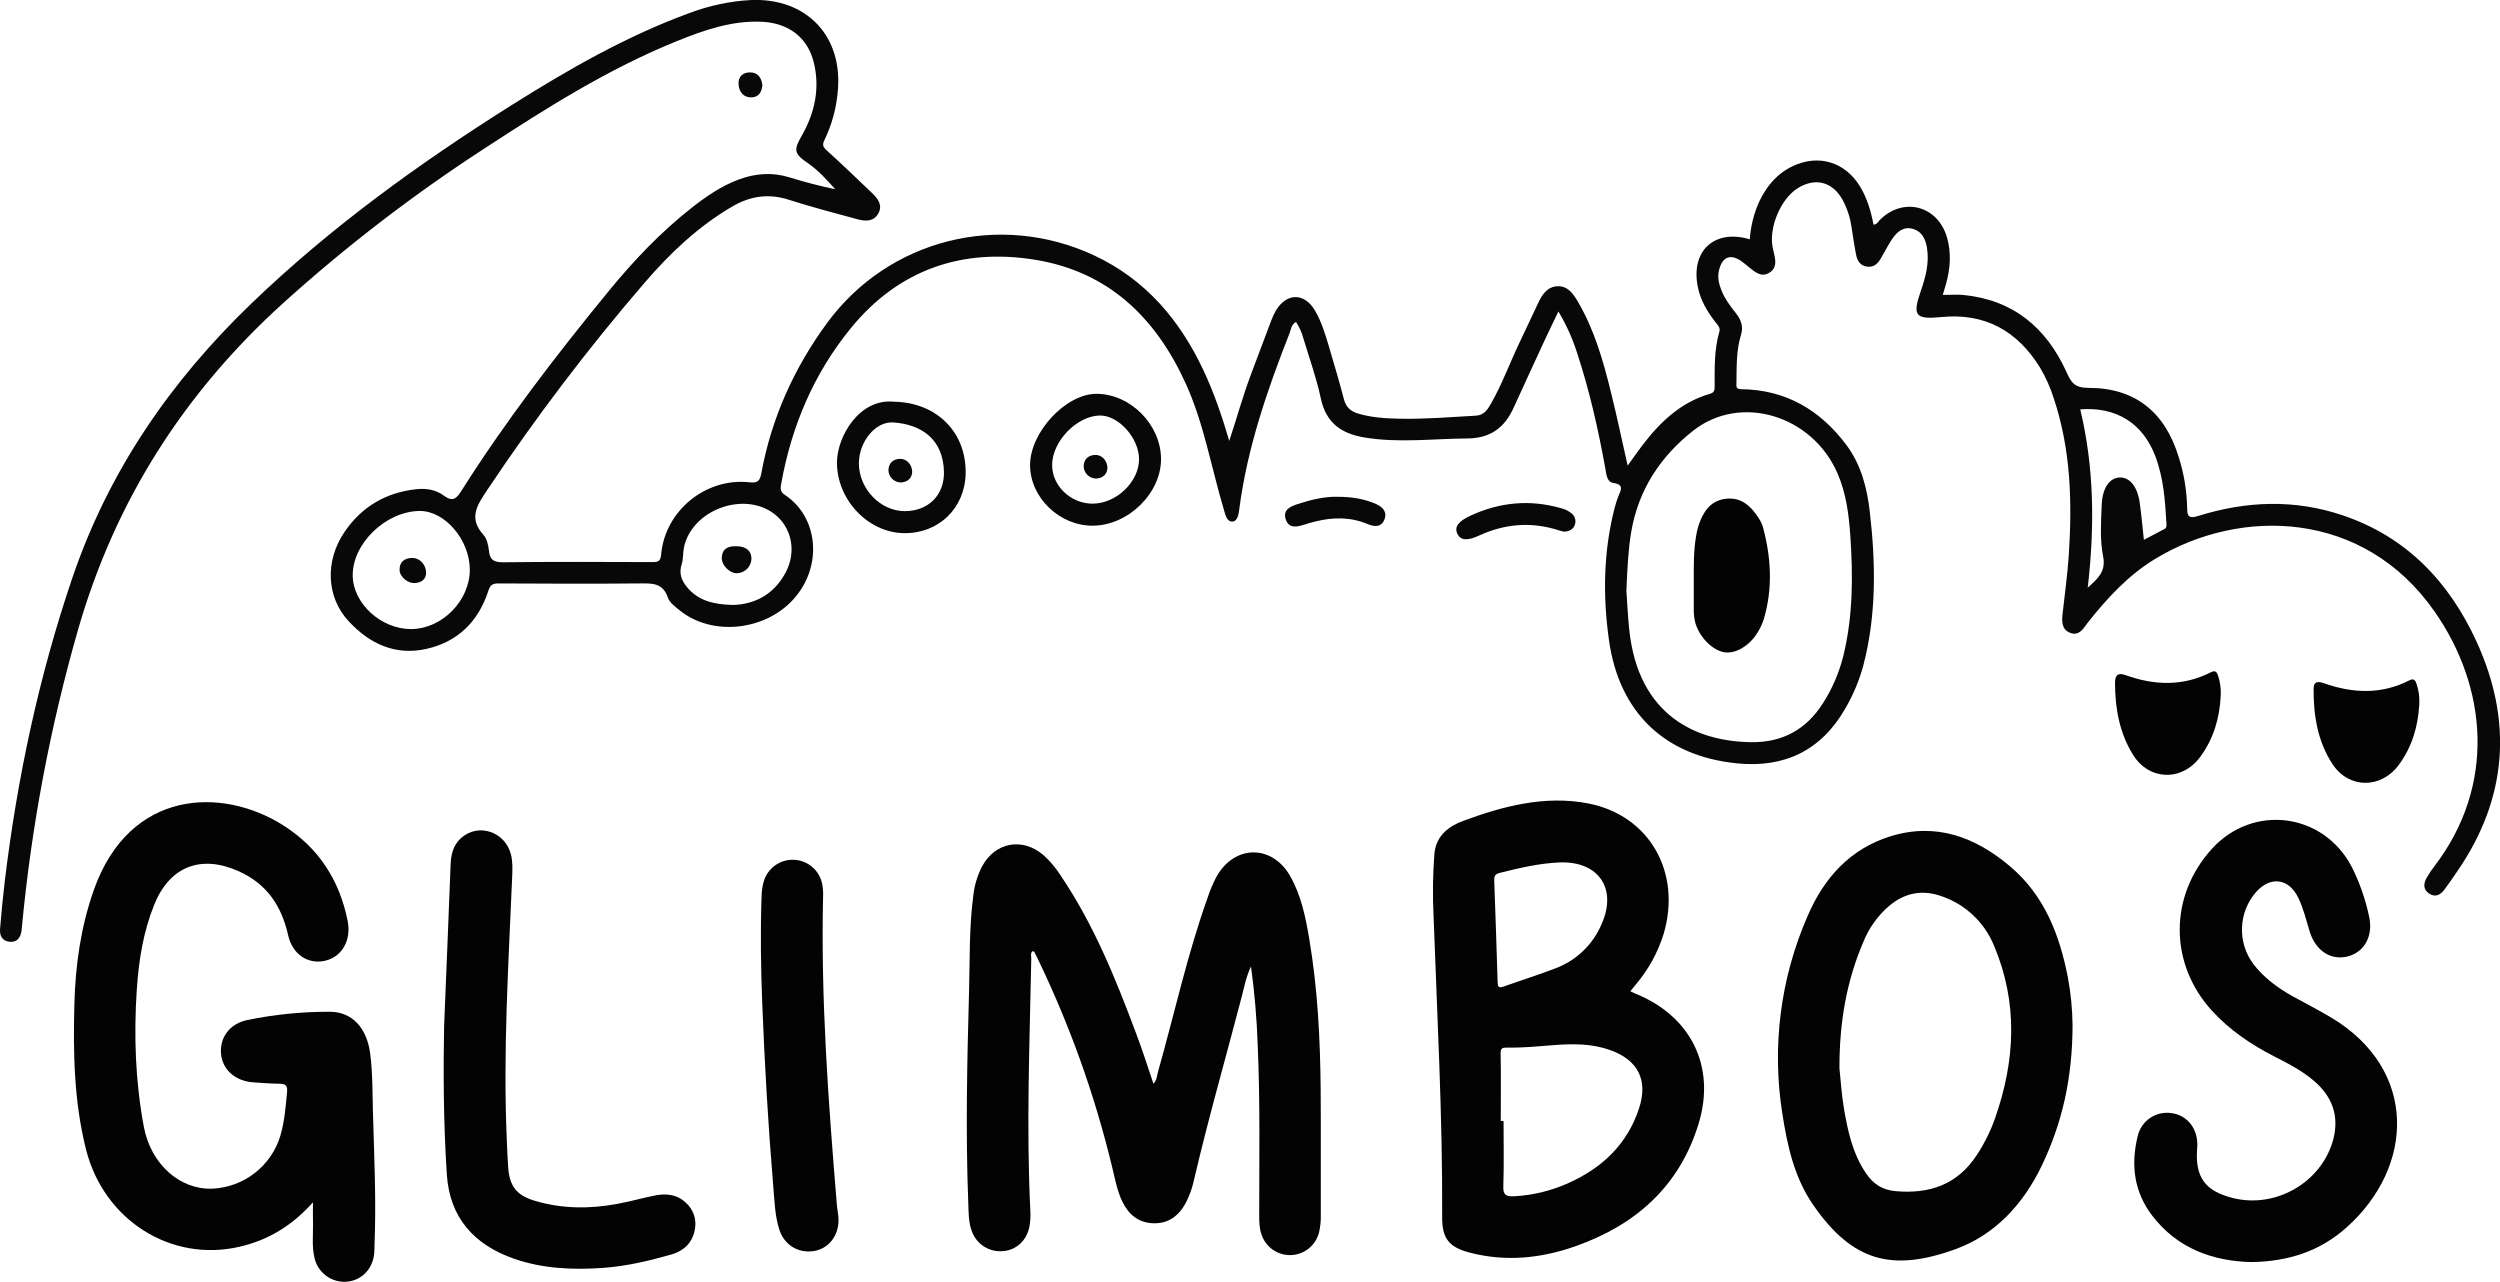
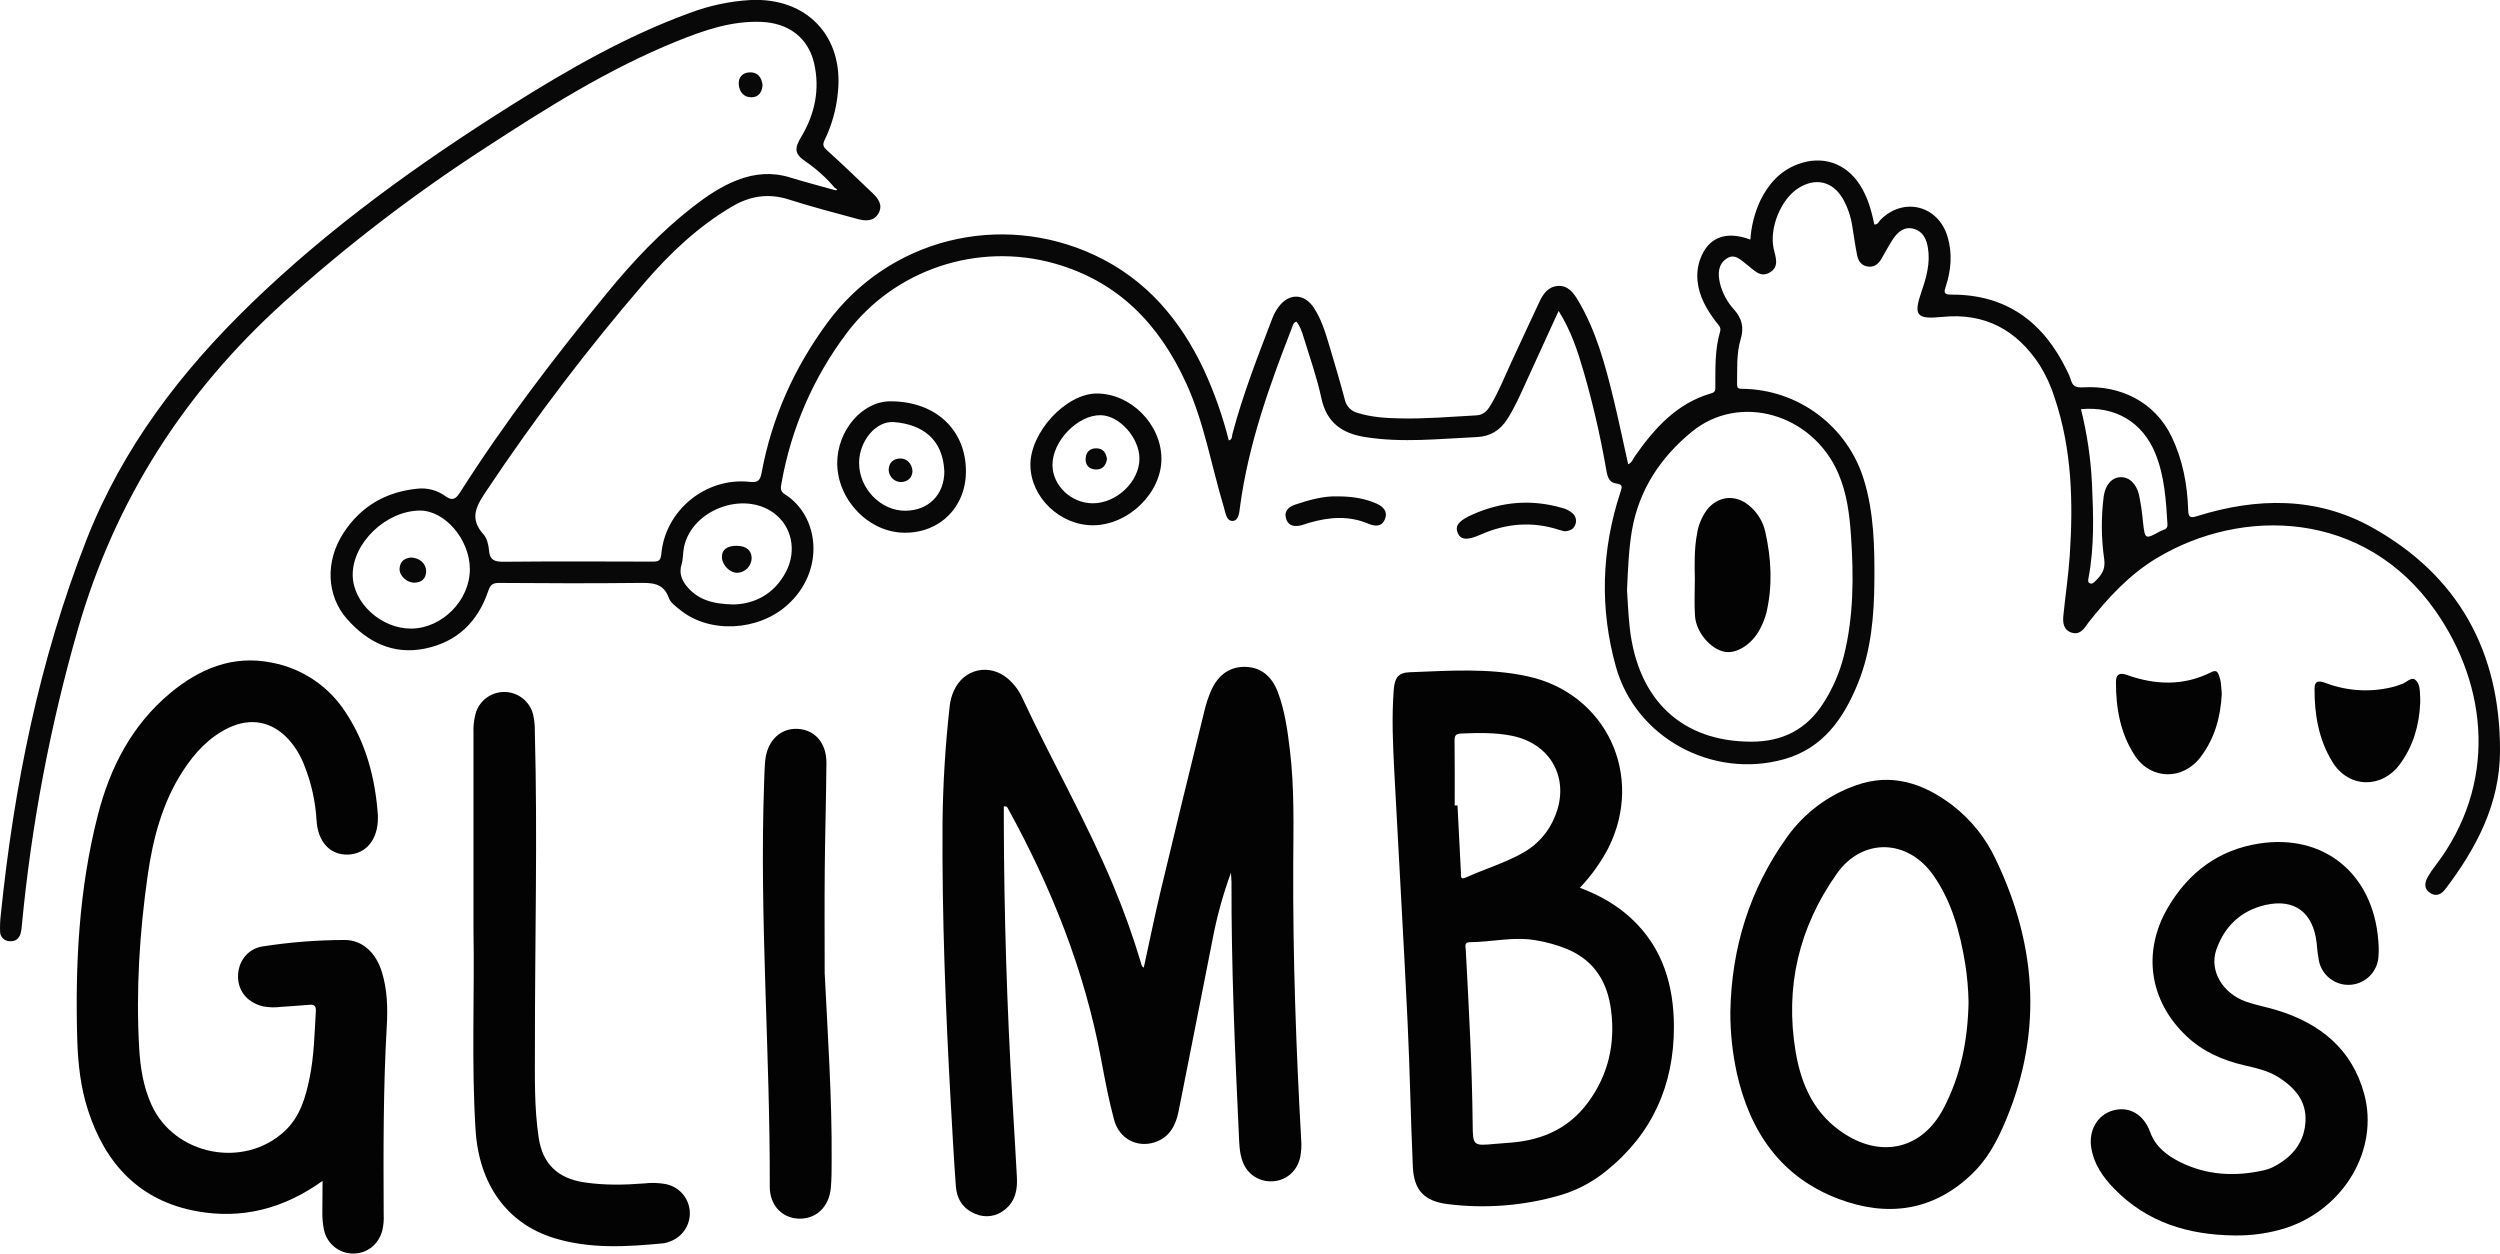
- <svg xmlns="http://www.w3.org/2000/svg" id="Layer_1" data-name="Layer 1" width="1258.25" height="645.09" viewBox="0 0 1258.25 645.09">
+ <svg xmlns="http://www.w3.org/2000/svg" id="Layer_1" data-name="Layer 1" width="1258.25" height="630.96" viewBox="0 0 1258.25 630.96">
  <defs>
-     <style>.cls-1{fill:#080808;}.cls-2{fill:#030303;}</style>
+     <style>.cls-1{fill:#080808;}.cls-2{fill:#030303;}.cls-3{fill:#fdfdfd;}</style>
  </defs>
-   <path class="cls-1" d="M629.57,496.63c3.74-11.31,6.85-22.65,11-33.65,3.34-8.86,6.63-17.74,10-26.6a33.22,33.22,0,0,1,2.51-5.41c5.47-9,14.39-8.93,19.66.13,3.28,5.65,5.17,11.88,7,18.1,2.58,8.77,5.22,17.53,7.51,26.38,1,4,3.34,6.19,7.22,7.33,6.8,2,13.77,2.42,20.76,2.57,12.83.28,25.62-.83,38.42-1.53,4-.22,5.81-2.86,7.48-5.77,5.74-10,9.63-20.81,14.58-31.15,3.16-6.6,6.25-13.23,9.37-19.85,2-4.2,4.45-8.09,9.63-8.36s7.92,3.69,10.23,7.61c8.37,14.21,12.84,29.89,16.73,45.74,3,12.05,5.53,24.21,8.41,36.92,2.55-3.53,4.78-6.76,7.15-9.89,9-11.87,19.45-21.95,34.24-26.25,2.15-.63,2.4-1.69,2.39-3.54,0-9.32-.27-18.66,2.38-27.75.63-2.18-1-3.4-2-4.8-4-5.21-7.35-10.71-8.74-17.2-4-18.41,8-29.84,26.06-24.48a54.19,54.19,0,0,1,5-19.51c3.69-7.55,8.87-13.65,16.6-17.31,13-6.13,26.25-2.14,33.79,10.09,3.68,6,5.56,12.61,6.88,19.37,1.82-.14,2.2-1.42,3-2.21,11.75-12,29.39-7.51,34,8.74,2.21,7.78,1.64,15.48-.48,23.15-.44,1.59-.93,3.16-1.67,5.67,3.69,0,6.92-.26,10.11,0,25.16,2.39,41.91,16.33,52.11,38.72,2.38,5.23,3.89,8.07,11.25,8.07,23.5,0,38.47,12.39,45.28,34.86a89.8,89.8,0,0,1,4.24,25.52c0,4.59,1.06,5.48,5.61,4.06,24.14-7.52,48.36-8.49,72.64-.31,32.23,10.86,53.63,33.54,67.39,63.54,18.33,40,15.6,78.82-9.58,115.49-2.17,3.16-4.3,6.34-6.6,9.39-2,2.68-4.69,4.05-7.77,1.9s-2.71-5.13-1.08-8a51,51,0,0,1,3.9-5.79c31-40.54,26.67-90-.06-128.22-35.77-51.11-97.46-52.32-140.24-26.56-13.82,8.32-24.42,19.93-34.3,32.36-.21.26-.39.55-.58.82-2,2.85-4.13,5.71-8.07,4.28-4.3-1.57-4.36-5.43-4-9.23,1.06-9.93,2.51-19.83,3.16-29.78,1.75-26.72,1.07-53.25-7.53-79a74.32,74.32,0,0,0-6.88-15.46c-11.43-18.53-27.72-27.7-49.79-25.51-12.95,1.29-14.57-.65-10.35-12.89,2.47-7.14,4.45-14.3,3.18-22-.73-4.38-2.47-8.15-7-9.47-4.73-1.39-8,1.36-10.47,5-2.13,3.17-3.86,6.6-5.78,9.9-1.52,2.6-3.53,4.49-6.82,4.09s-4.94-2.74-5.53-5.66c-1-4.88-1.62-9.84-2.45-14.75A40.57,40.57,0,0,0,938.07,375c-5.14-8.93-13.78-11-22.52-5.46-8.48,5.39-14.48,19.69-12.48,29.79.19,1,.41,1.95.65,2.92.9,3.71,1.49,7.48-2.42,9.81s-6.93-.25-9.83-2.57c-1.3-1-2.55-2.16-3.89-3.13-5.59-4-9.76-2.52-11.45,4.11-1,3.74-.15,7.23,1.27,10.69,1.73,4.22,4.45,7.77,7.23,11.31,2.49,3.16,3.79,6.61,2.53,10.69-2.47,7.92-2.2,16.11-2.33,24.25,0,1.61-.46,3.18,2.35,3.21,22.46.22,39.81,10.48,53,28.09,7.34,9.83,10.39,21.51,11.76,33.54,3,25.94,3.42,51.81-3.23,77.35a89.42,89.42,0,0,1-9,21.58C927.55,652.49,909,661.36,885,658.93c-36.39-3.68-59.21-25.67-64.32-61.95-3.17-22.44-2.8-44.8,2.91-66.89a47.07,47.07,0,0,1,1.85-5.68c1.26-3.08,3-5.74-2.63-6.62-3.29-.51-3.45-4.5-4-7.44-3.57-19.65-7.94-39.1-14.21-58.09a98.86,98.86,0,0,0-9.38-20.75c-2.73,5.72-5.17,10.71-7.5,15.75-5,10.86-10.05,21.72-15,32.63-4.53,10.05-11.66,15.44-23.22,15.52-17.29.11-34.55,2.39-51.85-.48-11.68-1.94-19.37-7.3-22-19.65-2.16-10.21-5.74-20.12-8.75-30.14a28.55,28.55,0,0,0-3.74-8.36c-2.4,1.23-2.5,3.77-3.29,5.77-11.19,28.53-21.17,57.41-25.2,88-.33,2.5-.77,6.47-3.37,6.67-3.07.24-3.71-3.53-4.53-6.26-6.31-21.14-9.94-43.09-19.19-63.36-15.1-33.1-38.88-56.14-75.72-62.12s-68.71,5-92.68,34.34c-18.67,22.82-29.93,49.34-35.12,78.39-.39,2.18-.66,4,1.76,5.56,16.86,11,19.44,35.91,4.4,52.58-14.45,16-41.1,18.65-57.15,5.65-2.34-1.9-5.14-3.81-6.06-6.53-2.49-7.41-8-7.16-14.22-7.09-23.65.23-47.3.13-70.95,0-2.86,0-4.16.57-5.16,3.69-5,15.38-15.28,25.7-31.21,29.26-15.64,3.5-28.51-2.56-39-13.8-11.37-12.14-12.19-30.45-2.1-45.2,8.67-12.66,20.86-19.78,36.17-21.38,4.94-.52,9.69.25,13.77,3.27,3.63,2.67,5.77,2.32,8.41-1.85,22.44-35.51,48-68.75,74.6-101.22,12.59-15.37,26.21-29.71,41.9-42,7.24-5.66,14.77-10.83,23.45-14.06,8.35-3.1,16.8-3.77,25.45-1.11,7.56,2.33,15.21,4.36,23.14,6-4.34-4.84-8.6-9.6-13.94-13.24-6.95-4.74-7-6.59-2.9-13.72,6.55-11.48,9.26-23.91,6-37-3.17-12.57-12.8-19.78-26.35-20.34-15-.61-28.82,4.21-42.47,9.73-34.61,14-65.95,33.84-97,54.13A807,807,0,0,0,153.61,427.1c-50,45.26-84.79,99.6-103.47,164.64A821.49,821.49,0,0,0,21.94,741c-.06.66-.09,1.33-.19,2-.52,3.52-2.09,6.15-6.11,5.73-3.73-.38-5-3.18-4.73-6.47.66-8.13,1.43-16.25,2.41-24.34,6.29-51.82,17.1-102.57,33.9-152.13,18.29-53.92,49.42-99.07,90.13-138.25,39.78-38.28,84.23-70.38,130.8-99.75,28.62-18,57.86-34.84,89.77-46.5a103.35,103.35,0,0,1,30.64-6.52c28.28-1.33,46.89,18.28,43.92,46.48a69.65,69.65,0,0,1-6.63,23.92c-1.23,2.47-.78,3.56,1.17,5.32,7.77,7,15.33,14.31,22.91,21.56,2.88,2.76,5.29,6,3,10.12s-6.33,4-10.16,3c-11.71-3.15-23.46-6.24-35-9.93-10.11-3.23-19.36-1.81-28.27,3.4-17.17,10-31.44,23.57-44.28,38.5a1067.57,1067.57,0,0,0-79.06,104.13c-5.11,7.65-9.61,14.14-2,22.62,1.74,1.93,2.51,5.17,2.78,7.9.47,4.75,2.45,6,7.25,5.94,25-.29,50-.17,74.94-.09,2.88,0,4.2-.27,4.51-3.84,1.92-22,22.45-38.75,44.47-36.32,4.13.45,5.22-.64,5.94-4.55,5.13-27.77,16.44-52.94,33.12-75.66,30.94-42.12,86.78-56.18,134.34-34,26,12.14,43.27,32.63,55.19,58.1C622,472.71,626,484.55,629.57,496.63Zm199.87,75.29c.37,5.2.68,12.36,1.41,19.47,4.51,44,34.34,56.62,61.6,56.89q23.35.22,35.91-19.59A80.2,80.2,0,0,0,938.59,605c4.92-20,4.94-40.2,3.56-60.53-.74-10.82-2.1-21.52-6.5-31.59-12.74-29.18-48.73-40.11-72.54-21.41-16.58,13-27.72,29.94-31.27,51.17C830.33,551.68,829.94,560.83,829.44,571.92ZM247.33,561.38c-.07-15-12.58-29.57-25.22-29.47-17.05.13-33.91,16.44-33.71,32.59.17,14,14.35,26.94,29.45,26.85C233.4,591.26,247.4,577,247.33,561.38Zm132.52,17.83c10.59-.28,20.61-5.08,26.57-16.57,5.42-10.44,2.9-22.51-5.79-29.2-15.31-11.79-41.61-2.06-45.53,16.88-.56,2.75-.27,5.74-1.12,8.36-1.48,4.53-.16,8.12,2.63,11.5C362.12,576.88,369.58,579,379.85,579.21Zm710.05-32.76c3.65-1.93,7-3.71,10.3-5.44,1.09-.56,1.12-1.39,1.06-2.48-.65-11.64-1.42-23.24-5.65-34.3-6.3-16.49-19.58-24.85-37.74-23.46,7.05,29.45,7.3,59.19,3.76,89.79,5-4.6,9.28-8.1,7.75-15.77-1.67-8.43-1.06-17.25-.71-25.9.35-8.37,3.72-13.46,8.84-13.81s9.12,4.4,10.29,12.65C1088.65,533.77,1089.17,539.85,1089.9,546.45Z" transform="translate(-10.88 -274.74)" />
-   <path class="cls-2" d="M591.41,820.18c1.76-1.81,1.75-4.1,2.32-6.11,8.29-29.25,14.73-59,25-87.68a66.58,66.58,0,0,1,4.47-10.53c9.11-16.09,28-16.16,37.09-.08,5.48,9.68,7.67,20.49,9.51,31.33,4.27,25.18,5.55,50.59,5.77,76.07.17,21,0,41.93.07,62.9a34.7,34.7,0,0,1-.89,8.92,15.08,15.08,0,0,1-29,.93c-1.11-3.21-1.11-6.53-1.11-9.87,0-28.45.5-56.91-.76-85.36a382.89,382.89,0,0,0-3.38-39.52c-2.49,5.27-3.39,10.31-4.66,15.19-8,30.71-16.79,61.21-24,92.13a46.22,46.22,0,0,1-4.18,11.71c-3.52,6.49-8.74,10.47-16.41,10.2-7.44-.27-12.35-4.43-15.48-10.87-2.64-5.42-3.67-11.36-5.09-17.17a522.07,522.07,0,0,0-37.47-105c-.58-1.19-1.15-2.39-1.79-3.56-.11-.19-.54-.21-.89-.34-1.14,1.07-.59,2.49-.61,3.7-.8,42.42-2.57,84.85-.45,127.28a33.69,33.69,0,0,1-.45,7.44c-1.26,7-6.4,11.88-13,12.51A15.16,15.16,0,0,1,500,894.4c-1.74-4.61-1.6-9.49-1.79-14.3-1.37-35.28-.59-70.55.38-105.82.45-16.29,0-32.63,2.16-48.85a41.91,41.91,0,0,1,4.45-14.71c6.62-12.15,20.28-14.63,30.82-5.63a48.54,48.54,0,0,1,8.39,9.86c16.88,24.82,28,52.4,38.42,80.29C585.93,803.42,588.54,811.76,591.41,820.18Z" transform="translate(-10.88 -274.74)" />
-   <path class="cls-2" d="M831.44,773.63c1.17.55,2,1,2.87,1.34,27.67,11.32,40.2,36.59,31.52,65.19-9.58,31.58-31.67,51.15-62.18,61.86-17.3,6.08-35,7.86-53,3.18-10.43-2.7-14-7.08-13.93-17.88.25-50.6-2.53-101.11-4.33-151.65a245.25,245.25,0,0,1,.44-31.38c.85-9.14,7.56-13.85,14.4-16.38,20.21-7.46,41.17-13,62.94-8.82,30.93,6,47.2,34.78,38,65.74A72.35,72.35,0,0,1,834.39,770Zm-65.23,65.29h1.41c0,11,.25,22-.12,32.9-.15,4.49,1.52,5.17,5.39,5a76,76,0,0,0,27.44-6.67c17-7.62,29.6-19.56,35.49-37.6,4.67-14.29-.61-24.42-14.71-29.37-9.17-3.22-18.57-3.18-28.08-2.44-7.62.59-15.26,1.37-22.88,1.25-3.31-.05-4.12.07-4,3.57C766.38,816.66,766.21,827.79,766.21,838.92Zm30.27-130.14c-10.54.36-20.73,2.76-30.9,5.32-2.37.59-2.73,1.77-2.65,3.86q.93,25.44,1.7,50.88c.06,2.24.29,3.43,3,2.44,8.75-3.17,17.66-5.89,26.33-9.26a40.68,40.68,0,0,0,23.06-22.31C824.81,722.11,815.62,708.4,796.48,708.78Z" transform="translate(-10.88 -274.74)" />
-   <path class="cls-2" d="M168.39,879.87c-10.59,11.85-22.59,19-36.67,22.29C97.19,910.33,63.2,889,54.19,853.31c-6.08-24.08-6.53-48.73-5.87-73.39.52-19.54,3.25-38.73,9.79-57.28,18-50.83,64.63-51.92,95.23-32.57,17.89,11.31,28.4,27.61,32.52,48.19,1.93,9.67-2.84,18-11.25,20-8.57,2-16.51-3-18.73-12.9-3.31-14.77-10.8-25.84-24.89-32.14-19-8.51-34.74-2.4-42.51,16.9-5.52,13.72-7.8,28.13-8.76,42.8C78.2,796,79,819.12,83.3,842c3.57,18.68,18.07,31.55,34.33,31A37.52,37.52,0,0,0,152,846.33c2.09-7.22,2.69-14.69,3.37-22.15.3-3.23-1-4-3.87-4-4.49-.07-9-.37-13.46-.73-9-.74-15.23-6.48-15.92-14.41s4.19-15,13.09-16.89a203.07,203.07,0,0,1,41.64-4.19c11.27,0,18.61,8.14,20.3,20.77,1.37,10.25,1.16,20.59,1.46,30.9.65,21.78,1.63,43.56.78,65.37-.06,1.66,0,3.33-.21,5-.9,7.74-6.6,13.33-14,13.85a15.45,15.45,0,0,1-16.06-12.2c-1.28-5.42-.63-10.94-.7-16.42C168.35,887.88,168.39,884.59,168.39,879.87Z" transform="translate(-10.88 -274.74)" />
-   <path class="cls-2" d="M1054,790.88c-.07,26.54-5.23,49.06-15.43,70.39-9.34,19.54-23.67,35.08-43.87,42.32-31.41,11.25-51.45,6.25-71.27-22.45-9.5-13.76-13-29.76-15.5-45.92a178.32,178.32,0,0,1,12.78-99.6c8.19-19,21.29-33.62,41.47-39.92,23-7.18,42.92.26,60.55,15.23,17.11,14.55,24.69,34.2,28.87,55.53A140,140,0,0,1,1054,790.88Zm-117.28,22c.56,5.25,1,12.42,2.16,19.45,1.95,11.47,4.35,22.84,11.06,32.78,3.64,5.4,8.08,8.51,14.91,9.13,17.15,1.53,31.14-3.22,40.92-18.12a85.24,85.24,0,0,0,9.27-18.69c10.12-28.91,11.59-57.84-.51-86.59A43.76,43.76,0,0,0,988.62,726c-9.86-3.69-18.94-2.08-27,4.73a47,47,0,0,0-12.92,18.08C940.19,768.7,936.58,789.51,936.67,812.91Z" transform="translate(-10.88 -274.74)" />
-   <path class="cls-2" d="M1143.69,909.94c-18.84-.52-36.75-6.59-49.64-23.42-9.16-12-10.76-25.54-7.31-39.81A15.14,15.14,0,0,1,1104,835c7.85,1.13,13.06,7.83,12.79,16.47,0,.5-.07,1-.11,1.5-1,14.3,4,21.16,17.87,24.7,21.76,5.54,45-7.94,50.69-29.58,3-11.62-.49-21.31-9.46-29.11-6.09-5.3-13.22-8.94-20.33-12.57-11.66-5.95-22.35-13.21-31.23-22.91-21.69-23.67-21.71-57.79-.1-81.54,20.76-22.81,56.21-18.19,70.43,9.15a102.54,102.54,0,0,1,8.69,24.88c2.22,9.81-2.37,18-10.81,20.13s-16.09-2.85-19.1-12.56c-1.76-5.7-3.09-11.56-5.74-17-4.77-9.77-13.91-11-21.18-2.92a28.88,28.88,0,0,0-1.45,36.26c5.37,7,12.31,12.09,19.94,16.33,6.39,3.55,12.93,6.86,19.21,10.61,43.92,26.25,41.95,75.19,7.8,105.66C1178.77,904.26,1162.91,909.74,1143.69,909.94Z" transform="translate(-10.88 -274.74)" />
-   <path class="cls-2" d="M234.4,791.18c1.25-30.78,2.31-55.88,3.26-81,.19-5.17,1.18-9.91,5.18-13.57,8.58-7.85,22.29-3.4,25.2,8.19.95,3.77.77,7.59.61,11.43-1.85,44.06-4.65,88.1-2.7,132.23.2,4.66.35,9.32.71,14,.73,9.43,4.28,14,13.64,16.71,13.52,4,27.27,4.05,41,1.53,6.21-1.14,12.31-2.83,18.49-4.13,5.76-1.22,11.34-1,16,3.25a14.27,14.27,0,0,1,4.76,14c-1.29,6.54-5.6,10.56-11.8,12.31-11.21,3.18-22.56,5.89-34.22,6.73-15.21,1.09-30.36.45-44.91-4.59-20.09-7-32.39-20.6-33.85-42.37C234,839.11,234,812.31,234.4,791.18Z" transform="translate(-10.88 -274.74)" />
-   <path class="cls-2" d="M394.54,780.41c-.73-18.28-1-36.57-.35-54.86a29.63,29.63,0,0,1,1-6.89A15.16,15.16,0,0,1,424.76,720a28.13,28.13,0,0,1,.38,6c-1.19,51.8,2.66,103.38,6.92,154.93.22,2.65.84,5.28.85,7.92,0,8.14-5.26,14.53-12.64,15.58-7.87,1.12-14.82-3.21-17.26-11.13-2.22-7.2-2.33-14.75-3-22.2C397.48,840.88,395.75,810.66,394.54,780.41Z" transform="translate(-10.88 -274.74)" />
-   <path class="cls-2" d="M1128.57,625c-.56,11.19-3.62,21.6-10.31,30.68-9.11,12.36-25.62,12.07-33.79-1-6.83-10.93-9.08-23.4-9.1-36.2,0-3.1.81-5.53,5.16-4,14.45,5.22,28.89,5.81,43-1.35,2.24-1.14,3-.26,3.66,1.52A27.07,27.07,0,0,1,1128.57,625Z" transform="translate(-10.88 -274.74)" />
-   <path class="cls-2" d="M1228.51,629.1c-.59,11.2-3.65,21.62-10.38,30.69-8.88,12-25,12-33.24-.38-7.53-11.4-9.66-24.58-9.57-38.09,0-3.65,2.19-3.77,5.14-2.73,14.51,5.12,28.94,5.78,43-1.41,2.29-1.17,3-.12,3.62,1.6A27.17,27.17,0,0,1,1228.51,629.1Z" transform="translate(-10.88 -274.74)" />
-   <path class="cls-1" d="M460.77,476.92c21.56.38,36.48,15.29,36.12,36.09-.3,17.51-13.65,30.38-31.16,30.07-18.24-.33-33.86-17.17-33.6-35.91C432.31,494.25,443.49,475.17,460.77,476.92ZM466.29,532c11.69,0,19.93-8,19.68-19.75-.35-16.38-11.21-23.91-25.53-24.9-9-.62-17.34,9.87-17.28,20.67C443.23,520.82,454,532,466.29,532Z" transform="translate(-10.88 -274.74)" />
-   <path class="cls-1" d="M595.23,505.7c.09,17.23-16.48,33.48-34.28,33.62-16.71.13-31.48-14-31.64-30.26-.16-16.59,17.91-36.13,33.41-36.11C579.82,473,595.13,488.39,595.23,505.7Zm-11.07.22c.05-10.66-10.36-22.26-19.8-22.05-11.65.26-24,13.12-23.94,25,0,10.33,9.25,19.23,20.08,19.36C572.48,528.39,584.1,517.41,584.16,505.92Z" transform="translate(-10.88 -274.74)" />
-   <path class="cls-1" d="M798.19,542.36c-.67-.17-1.65-.35-2.59-.65-13.79-4.5-27.2-3.45-40.32,2.59-6,2.78-9.35,2.41-10.93-.95s.46-6.26,6.77-9.15c14.64-6.71,29.69-8.16,45.25-3.73a12.34,12.34,0,0,1,5.72,2.88,5.07,5.07,0,0,1,1.23,5.95C802.44,541.34,800.64,542.14,798.19,542.36Z" transform="translate(-10.88 -274.74)" />
-   <path class="cls-1" d="M684,524.77c7.35,0,13.54,1.05,19.41,3.63,3.43,1.5,5.75,4,4.24,7.82-1.58,4-5,3.72-8.43,2.29-8.65-3.64-17.49-3.53-26.42-1.28-1.93.48-3.85,1-5.74,1.65-3.79,1.24-7.71,1.75-9.11-2.91s2.23-6.29,6-7.52C670.79,526.2,677.72,524.6,684,524.77Z" transform="translate(-10.88 -274.74)" />
-   <path class="cls-1" d="M394.58,317.55c-.26,3.5-1.82,6.2-5.67,6.21s-6-2.75-6.31-6.42c-.34-3.83,1.93-6.08,5.61-6.16C392.18,311.09,394.1,313.7,394.58,317.55Z" transform="translate(-10.88 -274.74)" />
-   <path class="cls-2" d="M863.35,566.63c0-7.31-.1-14.64,1.14-21.88a35.9,35.9,0,0,1,1.21-5.34c2.24-6.8,5.8-12.62,13.61-13.62,8-1,13,3.79,16.92,10.07a15.86,15.86,0,0,1,1.9,4c4.2,15.52,5.07,31.09.41,46.68a28.84,28.84,0,0,1-2.93,6.3c-4.22,7.15-11.68,11.38-17.48,10.07-6.64-1.51-13.4-9.39-14.46-16.9a27,27,0,0,1-.31-3.47C863.33,577.26,863.35,571.94,863.35,566.63Z" transform="translate(-10.88 -274.74)" />
-   <path class="cls-1" d="M225.33,563.18c-.07,2.88-2.08,4.77-5.48,5-3.78.31-7.86-3.21-7.87-6.68,0-3.83,2.26-5.69,5.87-5.94C221.88,555.33,225.3,558.56,225.33,563.18Z" transform="translate(-10.88 -274.74)" />
-   <path class="cls-1" d="M381.59,549.67c4.69,0,7.4,2.22,7.5,6.09a7.54,7.54,0,0,1-7.15,7.5c-3.89.11-8.11-4.16-7.78-8.15C374.54,550.62,377.66,549.51,381.59,549.67Z" transform="translate(-10.88 -274.74)" />
-   <path class="cls-1" d="M470,512.24c-.2,3-2,5-5.48,5.32a6.33,6.33,0,0,1-6.5-6.09c.1-3.48,2.06-5.5,5.51-5.79S469.91,508.37,470,512.24Z" transform="translate(-10.88 -274.74)" />
-   <path class="cls-1" d="M568.26,510.27c-.2,3-2,5-5.48,5.33a6.35,6.35,0,0,1-6.5-6.1c.09-3.47,2.05-5.5,5.51-5.79S568.19,506.4,568.26,510.27Z" transform="translate(-10.88 -274.74)" />
+   <path class="cls-1" d="M431.23,312.89a73,73,0,0,0-14.66-13.36c-5.88-4-6.09-6.5-2.37-12.75,6.79-11.41,9.4-23.82,6.39-36.89-2.95-12.79-12.78-20.24-26.5-20.81-15-.62-28.83,4.19-42.49,9.7-34.63,14-66,33.82-97.09,54.09a807,807,0,0,0-100.93,77.42c-50,45.22-84.84,99.51-103.54,164.5A819.55,819.55,0,0,0,21.83,684a23.51,23.51,0,0,1-.5,3.45c-.75,3-2.65,4.62-5.79,4.31a4.86,4.86,0,0,1-4.65-5,53,53,0,0,1,.33-8c6.63-64.75,19.29-128.11,43.15-189,18.16-46.31,47.53-84.74,82.95-119,39.67-38.39,84.24-70.35,130.83-99.7,28.64-18,57.89-34.82,89.82-46.47a103.41,103.41,0,0,1,30.65-6.52c28.31-1.32,46.92,18.26,43.95,46.44a69.55,69.55,0,0,1-6.63,23.89c-1.23,2.47-.79,3.56,1.16,5.32,7.78,7,15.34,14.3,22.92,21.55,2.89,2.75,5.3,6,3,10.11s-6.34,4-10.17,3c-11.72-3.15-23.48-6.24-35-9.92-10.12-3.23-19.38-1.82-28.29,3.39-17.17,10.05-31.45,23.55-44.3,38.47a1068.13,1068.13,0,0,0-79.1,104.05c-5.1,7.65-9.63,14.13-2,22.6,1.75,1.93,2.56,5.17,2.77,7.89.4,5.26,3,6,7.75,5.93,24.82-.25,49.65-.15,74.48-.07,2.85,0,4.22-.22,4.53-3.82,1.92-22,22.43-38.73,44.47-36.32,4.12.45,5.24-.61,6-4.54,5.13-27.75,16.44-52.9,33.14-75.6,30.95-42.09,86.81-56.14,134.4-34,26,12.13,43.29,32.61,55.22,58.06a204.51,204.51,0,0,1,12.38,35.23c1.85-.47,1.52-2.05,1.82-3.22,5.28-20,12.78-39.15,20.16-58.38a23.74,23.74,0,0,1,3.11-5.65c5.2-7,12.89-6.8,17.72.46C676,378.9,678,385.67,680,392.35c2.66,8.92,5.32,17.83,7.69,26.83a8.85,8.85,0,0,0,6.55,6.72c6.92,2.17,14.08,2.59,21.24,2.74,12.84.28,25.64-.82,38.45-1.53,3.51-.19,5.4-2.25,7-4.88,4-6.56,6.82-13.67,10-20.61,4.85-10.57,9.79-21.1,14.7-31.64,1.9-4.09,4.44-7.66,9.38-8s7.74,3.38,10,7.15c9.23,15.5,13.79,32.7,18,50,2.61,10.79,4.86,21.67,7.29,32.59,1.93-.77,2.43-2.68,3.44-4.11C843.59,433.56,854.8,421,872.19,416c2.08-.59,2-1.82,2-3.34,0-9.31-.27-18.65,2.39-27.73.65-2.21-.93-3.4-2-4.8-4.68-6.17-8.55-12.71-9.35-20.61a24.66,24.66,0,0,1,1.43-11.28c4-10.72,12.87-14.21,25.15-9.58a55.07,55.07,0,0,1,5.13-19.92c4.06-8.17,9.81-14.6,18.55-17.95,12.29-4.71,24.25-.81,31.37,10.21,3.94,6.1,5.9,12.94,7.3,20,1.82.25,2.22-1.36,3.07-2.23,11.59-11.79,29.17-7.4,33.85,8.51,2.48,8.44,1.77,16.78-.93,25-.84,2.56-1.27,4.08,2.64,4.06,28-.18,46.66,13.93,58.44,38.4a24.78,24.78,0,0,1,1.76,4.12c1,3.54,2.33,4.39,6.67,4.14,17.91-1,35.58,6.93,44.2,24.92,5.55,11.59,7.89,24,8.29,36.7.11,3.74.94,4.32,4.55,3.19,30-9.39,60-9.85,87.79,5.58,43.68,24.24,64.69,62.69,64.62,112.41,0,26.67-11.81,49.05-27.49,69.72-2,2.67-4.69,4-7.78,1.92s-2.72-5.12-1.1-8a50,50,0,0,1,3.9-5.78c31-40.52,26.69-90,0-128.12-35.8-51.09-97.52-52.29-140.31-26.57-13.83,8.32-24.43,19.92-34.32,32.34-.31.39-.59.81-.87,1.22-1.88,2.75-4.11,5.22-7.78,3.9-4.06-1.46-4.39-5.07-4-8.73,1-10.09,2.54-20.14,3.21-30.26,1.76-26.69,1.07-53.2-7.53-78.92a72.48,72.48,0,0,0-7.64-16.75c-11.55-17.69-27.63-26.39-49.06-24.21-12.94,1.31-14.57-.67-10.35-12.89,2.46-7.13,4.45-14.28,3.17-21.95-.73-4.37-2.47-8.14-7-9.46-4.74-1.38-8,1.36-10.48,5-2.13,3.16-3.86,6.6-5.79,9.89-1.52,2.6-3.52,4.49-6.82,4.09s-4.93-2.74-5.52-5.66c-1-4.88-1.62-9.83-2.46-14.74a40.39,40.39,0,0,0-4.64-13.61c-5.14-8.91-13.79-11-22.52-5.45S901.37,332.63,903.49,343c.88,4.29,3.2,9.14-1.9,12.19-4.84,2.89-8-1.32-11.35-3.8-3.15-2.3-6.23-6.11-10.52-3.1s-4.26,7.66-3.24,12.25a30.61,30.61,0,0,0,7.27,13.48c3.85,4.4,4.93,9,3.19,14.73-2.25,7.39-1.66,15.15-1.83,22.79,0,1.67.48,2.19,2.3,2.21A64.68,64.68,0,0,1,949,459.69c5,16.43,5.35,33.45,5.23,50.42-.13,17.68-1.55,35.28-8.3,51.9-7.2,17.71-17.55,32.69-37.24,38.19-35.86,10-74.5-10.68-84.54-46.52-8.2-29.25-7.33-58.87,2.27-87.94.89-2.72,1.3-3.86-2.31-4.38-4-.57-4.41-4.5-5-7.79A460.6,460.6,0,0,0,807.87,405c-3-10.36-6.37-20.6-12.57-30.46-5.56,12.15-10.9,23.75-16.17,35.38-3,6.51-5.78,13.08-9.67,19.11-3.57,5.52-8.43,8.69-15.22,9-18.78.85-37.53,3-56.35,0-11.7-1.88-19.37-7.28-22-19.61-2.22-10.37-5.81-20.44-8.92-30.6-.85-2.77-1.73-5.61-3.65-7.9-1.57.52-1.73,1.82-2.12,2.82-11.44,29.3-22,58.83-26.23,90.23-.37,2.77-.57,7.18-3.76,7.27s-3.55-4.13-4.42-7c-6.27-20.79-9.82-42.4-18.95-62.35-13.53-29.58-34.15-51.21-66.39-60.26-38.72-10.85-80.59,3.15-104.6,35.29a175.76,175.76,0,0,0-32.65,75.23c-.38,2.1-.94,4.05,1.58,5.62,17.57,10.94,20.43,38.6,1.47,55.69C392.48,535.8,368,537,353.3,525.14c-2.18-1.77-4.93-3.65-5.79-6.06-2.83-7.89-8.75-7.7-15.49-7.63-23.33.27-46.66.17-70,0-3.19,0-4.37.88-5.42,4-5.21,15.5-15.69,25.82-32,29.07-15.93,3.19-28.8-3.25-39.1-14.93s-11.06-28.92-1.85-43.17c8.66-13.39,21.23-20.77,37.13-22.39A20.16,20.16,0,0,1,235,467.76c3.25,2.34,5,1.84,7.28-1.69,22.42-35.3,47.81-68.45,74.29-100.78,12.91-15.75,26.81-30.5,42.93-43.06,7-5.44,14.25-10.38,22.58-13.59,8.67-3.33,17.4-4.05,26.4-1.27,7.3,2.26,14.7,4.17,22.06,6.24.45.05,1.16.28,1.29.11C432.26,313.13,431.63,313,431.23,312.89Zm398.5,202.22c.37,5.21.6,12.2,1.39,19.13,4.16,36.3,26.33,57,60.93,57.11,16,.08,28.28-6.23,36.79-19.86a80,80,0,0,0,10-23.23c5-19.92,5-40.16,3.62-60.47-.74-10.81-2.07-21.5-6.44-31.59-13-29.91-49.61-40.55-73.68-20.83-15.73,12.88-26.59,29.19-30.14,49.66C830.63,494.39,830.22,503.87,829.73,515.11Zm-582.4-10.68c-.09-14.94-12.65-29.54-25.27-29.4-17.1.18-33.92,16.47-33.69,32.61.2,14,14.42,26.9,29.5,26.79C233.45,534.31,247.42,520.08,247.33,504.43Zm132.72,17.86c10.25-.23,20.33-4.93,26.36-16.39,5.57-10.59,3-22.89-6-29.55-15.34-11.43-41.2-1.81-45.27,16.89-.63,2.9-.39,6-1.25,8.84-1.26,4.13-.17,7.48,2.29,10.65C361.69,519.74,369.24,522.09,380.05,522.29ZM1058.21,424a194.16,194.16,0,0,1,5.53,37.33c.73,15.92,1.25,31.83-1.74,47.62-.17.87-.5,2.12.6,2.66s1.83-.13,2.61-.88c3.18-3,5.39-5.9,4.71-11.08a117.58,117.58,0,0,1-.27-31.8c.88-6.11,4.26-9.49,8.5-9.63s7.94,3.21,9.29,9a124.76,124.76,0,0,1,2,13.79c1,8.56,1,8.62,8.67,4.41,1.41-.78,3.79-.75,3.63-3.41-.74-12.11-1.44-24.22-6.08-35.66C1089.28,430.6,1075.55,422.36,1058.21,424Z" transform="translate(-10.85 -218.06)" />
+   <path class="cls-2" d="M630.39,657.31a211.12,211.12,0,0,0-9.34,34c-5.68,28.67-11.28,57.36-17,86-1.43,7.2-4.59,13.3-12.19,15.71-8.76,2.79-17.71-1.85-20.26-11.27-2.73-10.08-4.66-20.4-6.58-30.68-8.33-44.71-25-86.32-46.82-126-.3-.54-.42-1.26-2.13-1.19,0,2.48,0,5.05,0,7.63q.18,70.11,4.33,140.11c.76,13,1.56,25.9,2.25,38.85.33,6.19-.67,12-5.86,16.23a14.22,14.22,0,0,1-15,2.32c-6.18-2.48-9.38-7.43-9.86-13.87-1-13.76-1.75-27.55-2.52-41.33-2.65-47.16-4.48-94.36-4.19-141.61A583.36,583.36,0,0,1,488.88,573a25.2,25.2,0,0,1,2-7.16c4.9-11.26,18.07-14.16,27.36-6.1a28.36,28.36,0,0,1,7.12,9.54c14.76,31.61,32.19,61.92,45.68,94.14A389,389,0,0,1,585,702.34c.28.93.22,2,1.52,2.71,2.82-12.89,5.41-25.74,8.46-38.49q10.83-45.3,22-90.51a60.25,60.25,0,0,1,3.62-10.84c3.34-7.19,8.88-11.73,17.15-11.51S651.19,559,654,566.41c3.46,9.24,4.84,19,6,28.71,2.41,19.55,1.81,39.19,1.73,58.81-.19,45.92,1.42,91.79,4,137.63a32.26,32.26,0,0,1-.49,8.93c-1.53,6.86-6.72,11.55-13.47,12.09a15,15,0,0,1-15.57-10.08c-1.62-4.46-1.63-9.17-1.85-13.8-2-42.2-3.79-84.4-3.69-126.66C630.62,660.46,630.47,658.89,630.39,657.31Z" transform="translate(-10.85 -218.06)" />
+   <path class="cls-2" d="M173.19,812.41c-19.67,14.1-40.67,19.38-63.29,15.27-28.76-5.22-46-23.78-54.75-50.83-3.68-11.31-5-23.05-5.4-34.88-1.13-38.37.8-76.52,10.39-113.85C66.25,604.34,77.2,583,96.48,566.93c14.77-12.28,31.54-19.37,51.26-15.35a56.67,56.67,0,0,1,37.06,25c10.36,15.64,14.91,33.21,16.24,51.73,0,.5,0,1,0,1.5,0,10.79-5.92,18-14.94,18.36s-15.34-6.36-15.93-17.3a88.36,88.36,0,0,0-6.17-27.6,41.31,41.31,0,0,0-8-13.16c-8.3-9-19-11-30-5.77-9.94,4.76-17.09,12.54-23,21.6-10.49,16.1-15.19,34.23-17.85,52.93-4.07,28.71-5.9,57.56-4.26,86.56.56,9.84,2.07,19.51,6.16,28.59,11.47,25.45,46.43,32.47,67,13.4,7.85-7.27,10.65-17.08,12.67-27.09,2.21-11,2.43-22.13,3.09-33.25.16-2.7-.69-3.55-3.33-3.3-4.81.46-9.63.67-14.45,1.06a28.44,28.44,0,0,1-8.44-.21c-7.85-1.7-12.83-7.39-12.94-14.9s4.71-14.19,12.39-15.34a272.92,272.92,0,0,1,41.27-3.24c9,0,15.77,6.46,18.74,16.12,2.78,9,3,18.37,2.44,27.68-1.79,31.41-1.68,62.85-1.53,94.28a28.72,28.72,0,0,1-.76,8.41c-2,6.95-7.72,11.38-14.66,11.33a15,15,0,0,1-14.65-12,41,41,0,0,1-.81-7.91C173.11,823.87,173.19,818.6,173.19,812.41Z" transform="translate(-10.85 -218.06)" />
+   <path class="cls-2" d="M806,664.87c10,3.78,18.57,8.63,26,15.56,15.88,14.8,21.33,33.9,21.33,54.57,0,29.35-11,54-34.33,72.6a66,66,0,0,1-23.32,12.14,140.43,140.43,0,0,1-56.36,4.33c-11.65-1.48-16.85-7-17.38-18.74-1.1-24.4-1.49-48.84-2.67-73.24-2-41.84-4.48-83.66-6.66-125.48-.71-13.77-1.36-27.56-.29-41.35.47-6.12,2.3-8.65,8-8.86,19.76-.74,39.67-2.21,59.19,2,39.79,8.56,59.15,50,40.79,86.54A88.77,88.77,0,0,1,806,664.87ZM763.33,793.78c2.82-.23,5.64-.44,8.46-.68,15.67-1.34,28.86-7.31,38.38-20.27,10.15-13.83,13.67-29.3,11.56-46.14-1.77-14.17-8.29-25.05-21.92-30.87a72.72,72.72,0,0,0-16.27-4.56c-11-1.89-21.88.93-32.83,1-3.09,0-2.23,2.15-2.14,3.86,1.55,29.18,3.18,58.37,3.47,87.61C752.15,794.8,752.29,794.8,763.33,793.78ZM743,623.45h1.41c.57,11.3,1.11,22.59,1.73,33.88.08,1.42-.58,3.78,2.54,2.36,9.53-4.32,19.64-7.31,28.81-12.48a36.29,36.29,0,0,0,15.86-18c7.94-18.76-1.68-36.88-21.66-40.85-8.39-1.67-16.88-1.47-25.39-1.12-2.94.12-3.41,1.16-3.37,3.83C743.08,601.85,743,612.65,743,623.45Z" transform="translate(-10.85 -218.06)" />
+   <path class="cls-2" d="M881.73,727.4c.58-32.28,9.72-61.84,28.63-88.17a71.51,71.51,0,0,1,34.17-25.76c18.31-6.72,34.43-1.14,49,9.88a74.1,74.1,0,0,1,21.9,27.48c21.21,44.36,23.59,89.4,3.34,134.85-3.73,8.39-8.35,16.35-15,22.83-19.56,19.12-42.86,22.28-67.46,13-29.1-10.94-44.73-33.83-51.33-63.44A142,142,0,0,1,881.73,727.4Zm119.9-5.07a143.79,143.79,0,0,0-1.74-19.55c-2.64-15.67-6.7-30.93-15.94-44.13-12.93-18.47-35.78-19.07-48.6-.92-19.06,27-26.26,57-20.73,89.81,2.87,17,9.64,31.72,24.86,41.38,19.17,12.17,39.09,7,49.55-13C997.69,759.41,1001.27,741.65,1001.63,722.33Z" transform="translate(-10.85 -218.06)" />
+   <path class="cls-2" d="M1135.42,839.86c-23.18-.26-44-6.52-60.6-23.63-5.65-5.83-10.15-12.32-11.46-20.58-1.39-8.8,3.27-16.63,11.13-18.75,8.09-2.18,15.36,2.1,18.56,11,2.68,7.42,8.58,11.83,15.19,15.09,13.52,6.69,27.81,7.34,42.36,4a21.9,21.9,0,0,0,5.54-2.21c8.9-4.9,14.58-12.14,15.07-22.53.49-10.14-5.43-16.74-13.34-21.86-5.25-3.4-11.32-4.73-17.32-6.12-10.88-2.53-20.85-6.84-29.1-14.58-18.87-17.73-22.57-42.59-9.45-64.93,10.34-17.62,25.52-29,45.82-32.14,32.64-5.09,57.33,15.19,60,48.53a48.82,48.82,0,0,1,.11,8.46,15.16,15.16,0,0,1-30,1.9,82.08,82.08,0,0,1-1.11-8.89c-1.75-15.28-11.09-22.46-25.84-19.07-12.25,2.82-20.61,10.77-24.67,22.55-3.62,10.51,3.2,22,15.08,26.13,5,1.75,10.29,2.69,15.37,4.24,21.79,6.65,37.88,19.58,44,42.2,7.53,27.92-10.12,57.73-39.23,67.38A81.45,81.45,0,0,1,1135.42,839.86Z" transform="translate(-10.85 -218.06)" />
+   <path class="cls-2" d="M249.15,685.36q0-49.15,0-98.3a33.49,33.49,0,0,1,1.06-9.88,15,15,0,0,1,28.92.32,35.93,35.93,0,0,1,.9,8.9c1.42,52.73,0,105.45.05,158.17,0,15.46-.42,31,1.93,46.31,2,13.07,9.69,20.24,22.69,22.23,10.13,1.55,20.26,1.36,30.42.57a35.82,35.82,0,0,1,10.44.27,15,15,0,0,1,2.73,28.84,12.61,12.61,0,0,1-3.33,1c-18.46,1.8-37,2.94-55-2.54-23.81-7.21-38.08-27-39.77-54.66C248.07,752.89,249.74,719.11,249.15,685.36Z" transform="translate(-10.85 -218.06)" />
+   <path class="cls-2" d="M425.91,707.8c1.56,31.43,3.71,62.81,3.51,94.26,0,4.65,0,9.33-.43,14-.92,9.63-7.58,15.73-16.35,15.34-8.23-.36-14.41-6.78-14.37-16.12.22-67.69-5.25-135.3-2.85-203,.14-3.82.2-7.66.57-11.46,1-10,7.68-16.42,16.41-15.92s14.47,7.26,14.39,17.21c-.14,18-.69,35.92-.85,53.88C425.79,673.22,425.91,690.51,425.91,707.8Z" transform="translate(-10.85 -218.06)" />
+   <path class="cls-2" d="M1228.93,572c-.49,11.2-3.54,21.62-10.23,30.7-9.12,12.38-25.65,12.12-33.82-.95-7-11.24-9.22-24.05-9.12-37.2,0-4.12,2.51-3.88,5.49-2.77a56.58,56.58,0,0,0,35.26,1.68c1-.26,1.86-.74,2.83-1,2.49-.58,4.88-3.89,7.05-2.29,2.5,1.84,2.36,5.64,2.53,8.8C1229,570,1228.93,571,1228.93,572Z" transform="translate(-10.85 -218.06)" />
+   <path class="cls-2" d="M1129.07,567.34c-.61,11.9-3.69,22.46-10.57,31.63-8.91,11.87-25.06,11.78-33.21-.66-7.27-11.1-9.52-23.89-9.48-37,0-3.51,1.46-5,5.42-3.58,14.3,5.11,28.6,5.69,42.51-1.35,2.49-1.26,3.28-.27,3.94,1.72a17.36,17.36,0,0,1,.89,3.36C1128.84,563.56,1128.94,565.72,1129.07,567.34Z" transform="translate(-10.85 -218.06)" />
+   <path class="cls-1" d="M497,455.25c0,17.92-12.95,31-30.78,30.93-18,0-33.93-16.45-34-35,0-16.46,12.54-31.12,26.72-31.14C481.6,420,497,434.27,497,455.25Zm-10.88-.1c-.73-16-10.93-23.49-25.33-24.65-9.1-.73-17.48,9.54-17.56,20.38-.09,13,10.88,24.36,23.37,24.23C478.29,475,486.2,466.9,486.14,455.15Z" transform="translate(-10.85 -218.06)" />
+   <path class="cls-1" d="M595.4,448.81c.11,17.21-16.45,33.45-34.28,33.62-16.7.15-31.49-14-31.67-30.21-.17-16.57,17.87-36.09,33.4-36.11C579.93,416.09,595.28,431.52,595.4,448.81Zm-11.07.11c0-10.46-10-21.71-19.45-21.89-11.58-.22-24.43,13.06-24.32,25.13.1,10.33,9.4,19.16,20.23,19.21C572.8,471.42,584.33,460.43,584.33,448.92Z" transform="translate(-10.85 -218.06)" />
+   <path class="cls-1" d="M798.28,485.45c-.76-.2-1.74-.4-2.69-.71-13.44-4.37-26.56-3.33-39.41,2.34-6.93,3.06-10.2,2.78-11.69-.88s.75-6.2,7.58-9.23c14.56-6.44,29.48-7.75,44.84-3.31a12.41,12.41,0,0,1,5.3,2.65,5.1,5.1,0,0,1,1.46,5.9C802.78,484.5,800.83,485.33,798.28,485.45Z" transform="translate(-10.85 -218.06)" />
+   <path class="cls-1" d="M684.08,467.89c7.54,0,13.73,1.06,19.61,3.64,3.42,1.51,5.73,4,4.2,7.83-1.61,4-5,3.68-8.45,2.24-9.71-4.08-19.51-3.33-29.33-.51-1.28.36-2.53.83-3.8,1.2-3.57,1-6.93.83-8.18-3.23-1.17-3.79,1.34-5.94,4.64-7.05C670,469.55,677.44,467.62,684.08,467.89Z" transform="translate(-10.85 -218.06)" />
+   <path class="cls-1" d="M394.65,260.84c-.25,3.49-1.82,6.18-5.66,6.19s-6-2.73-6.32-6.4,1.92-6.07,5.6-6.16C392.24,254.38,394.17,257,394.65,260.84Z" transform="translate(-10.85 -218.06)" />
+   <path class="cls-3" d="M431.23,312.89c.4.15,1,.24.62.83-.13.17-.84-.06-1.29-.11A9.07,9.07,0,0,1,431.23,312.89Z" transform="translate(-10.85 -218.06)" />
+   <path class="cls-2" d="M863.86,509.19c-.16-7.46-.28-15,1.08-22.34a27.65,27.65,0,0,1,4.79-11.9c5.37-7.12,14.09-8.31,21.06-2.76a23.78,23.78,0,0,1,8.57,13.69c3,13.43,3.7,27,.54,40.48a37.18,37.18,0,0,1-3.26,8.31c-4,7.68-11.7,12.55-17.74,11.45-7-1.27-14.39-9.76-14.95-18C863.52,521.83,863.86,515.5,863.86,509.19Z" transform="translate(-10.85 -218.06)" />
+   <path class="cls-1" d="M217.49,498.68c4.71,0,8,3.26,7.82,7.18-.17,3.62-2.4,5.34-5.77,5.46-3.87.13-7.75-3.51-7.59-7C212.13,500.49,214.59,499,217.49,498.68Z" transform="translate(-10.85 -218.06)" />
+   <path class="cls-1" d="M381.77,492.76c4.67.06,7.36,2.32,7.39,6.22a7.56,7.56,0,0,1-7.27,7.38c-3.71,0-7.58-3.88-7.69-7.78S376.8,492.7,381.77,492.76Z" transform="translate(-10.85 -218.06)" />
+   <path class="cls-1" d="M470.1,455.2c-.14,3-1.92,5.12-5.37,5.48a6.32,6.32,0,0,1-6.61-5.95c0-3.48,1.92-5.54,5.37-5.9S470,451.37,470.1,455.2Z" transform="translate(-10.85 -218.06)" />
+   <path class="cls-1" d="M568,449.13c-.55,3.3-2.37,5.36-5.66,5.23s-5.29-2.21-5.1-5.53,2.18-5.21,5.54-5.13S567.58,446.08,568,449.13Z" transform="translate(-10.85 -218.06)" />
</svg>
